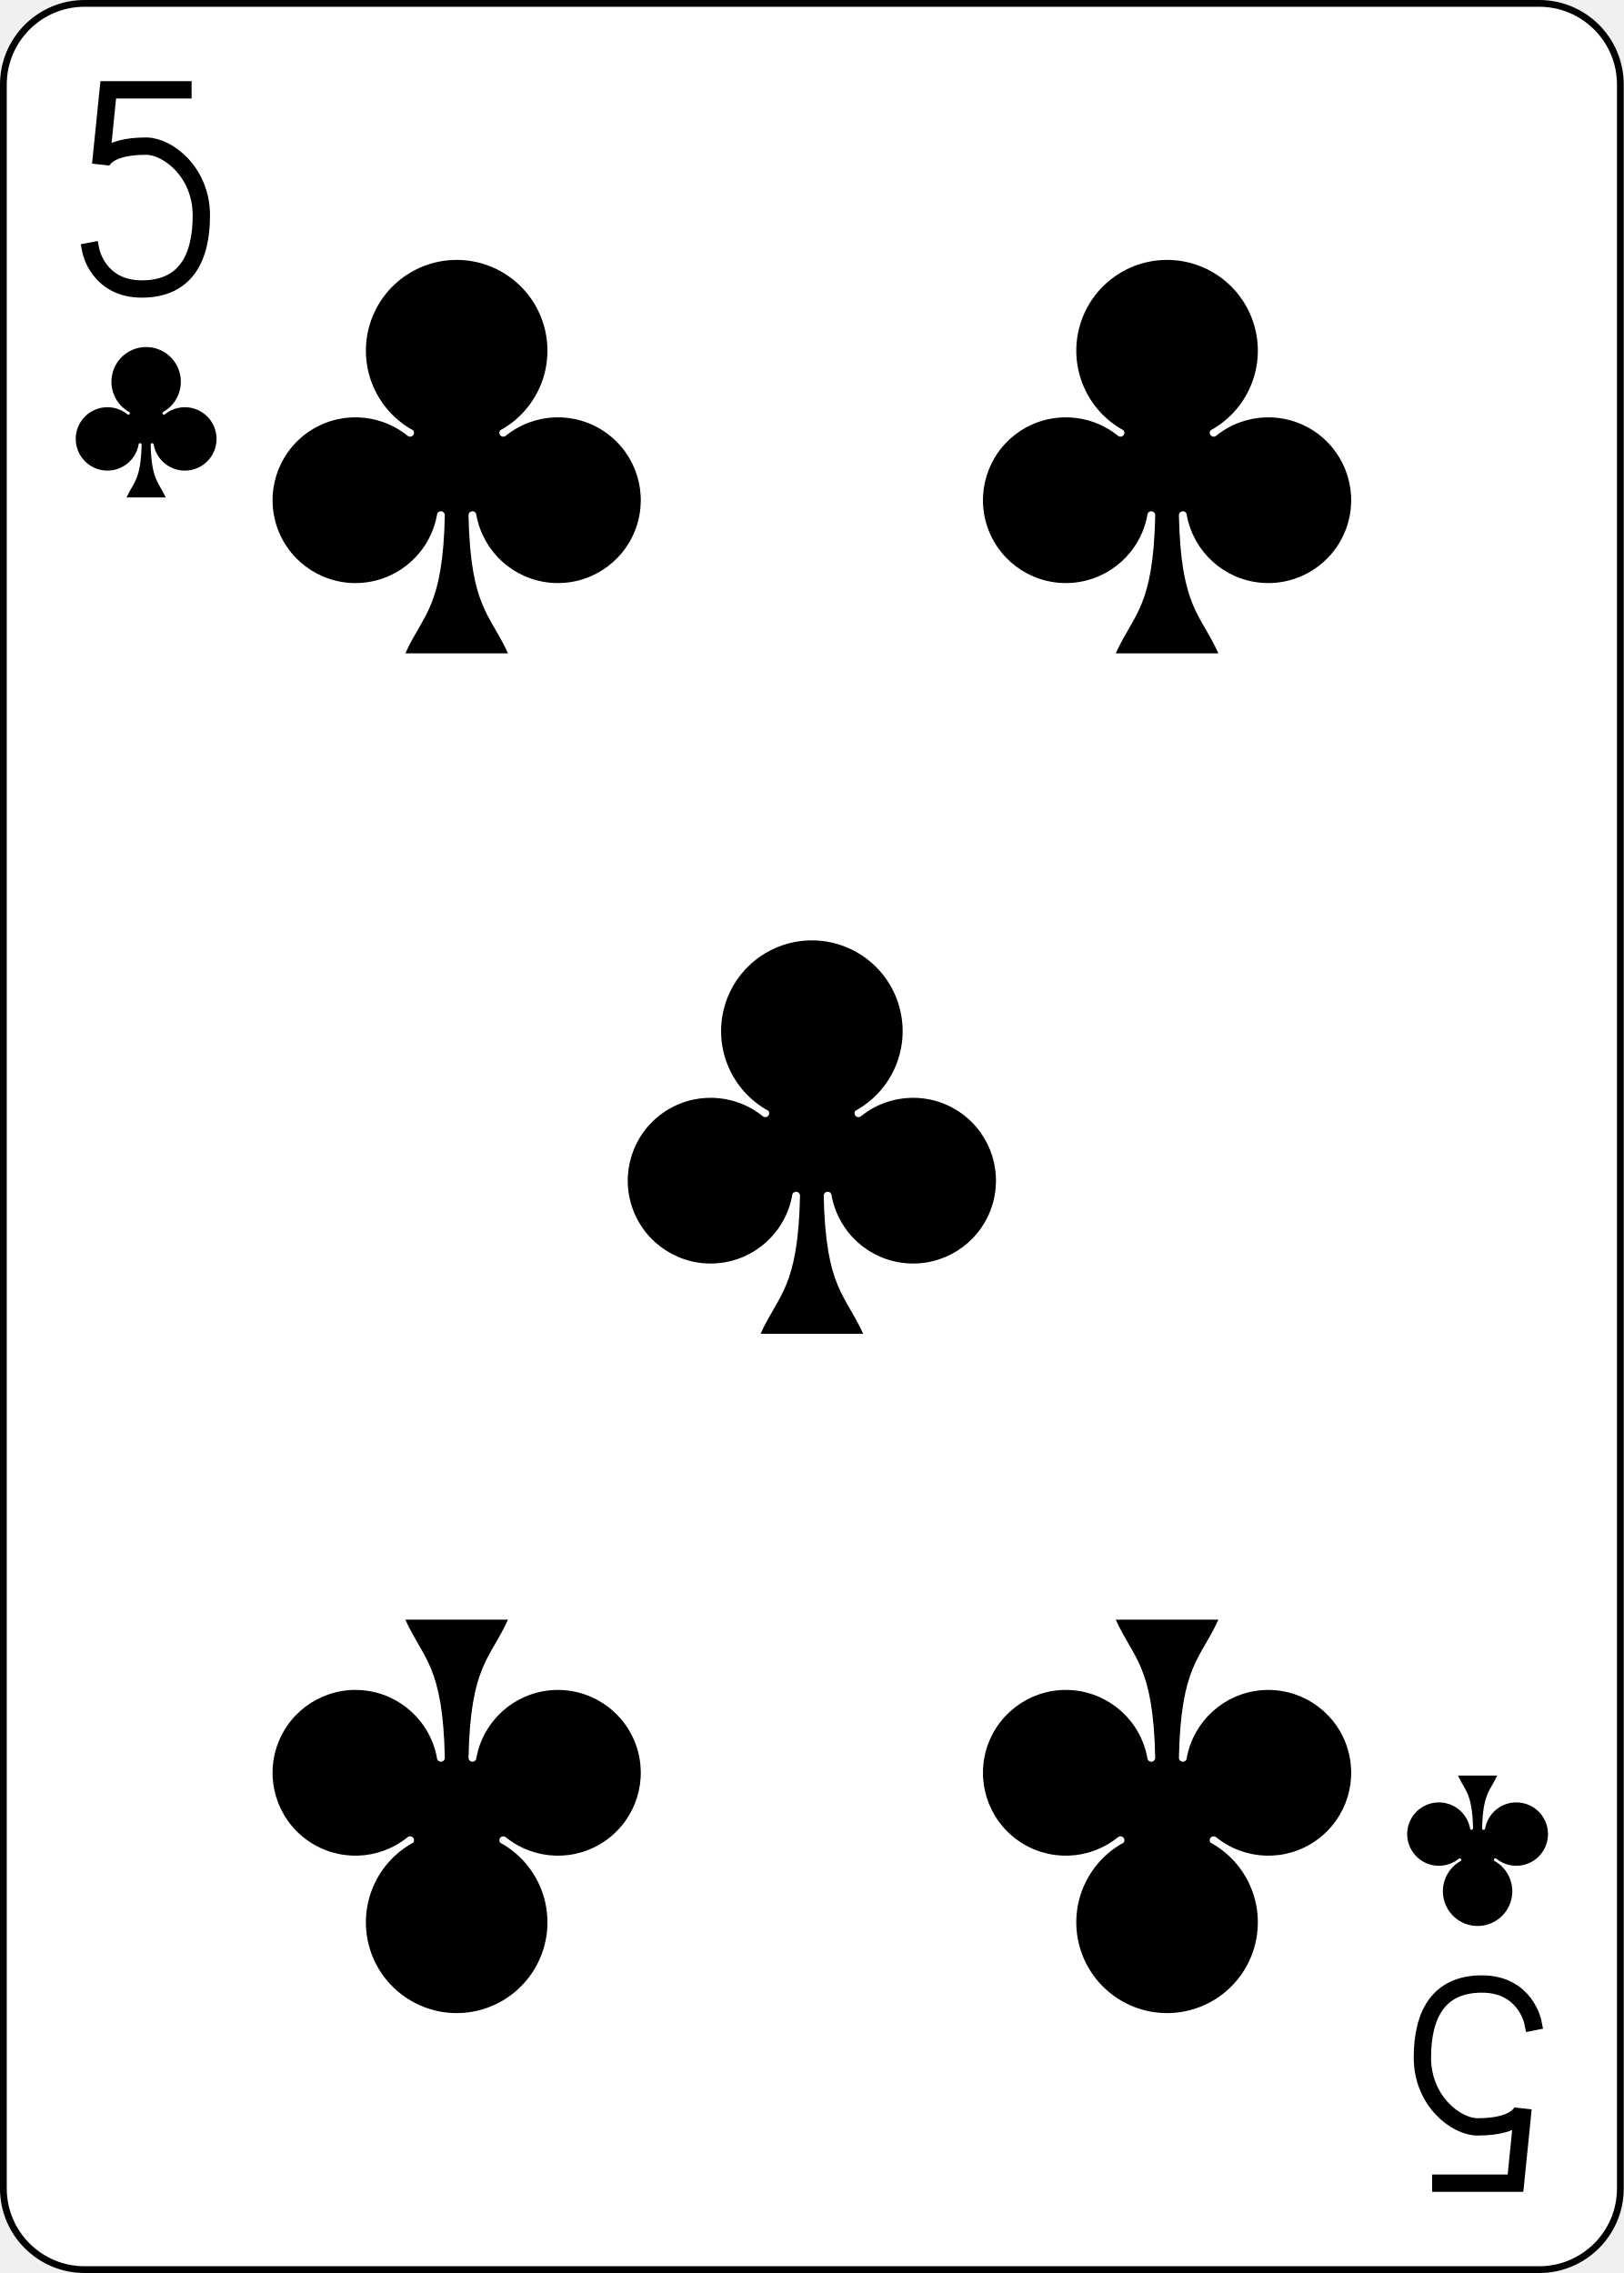
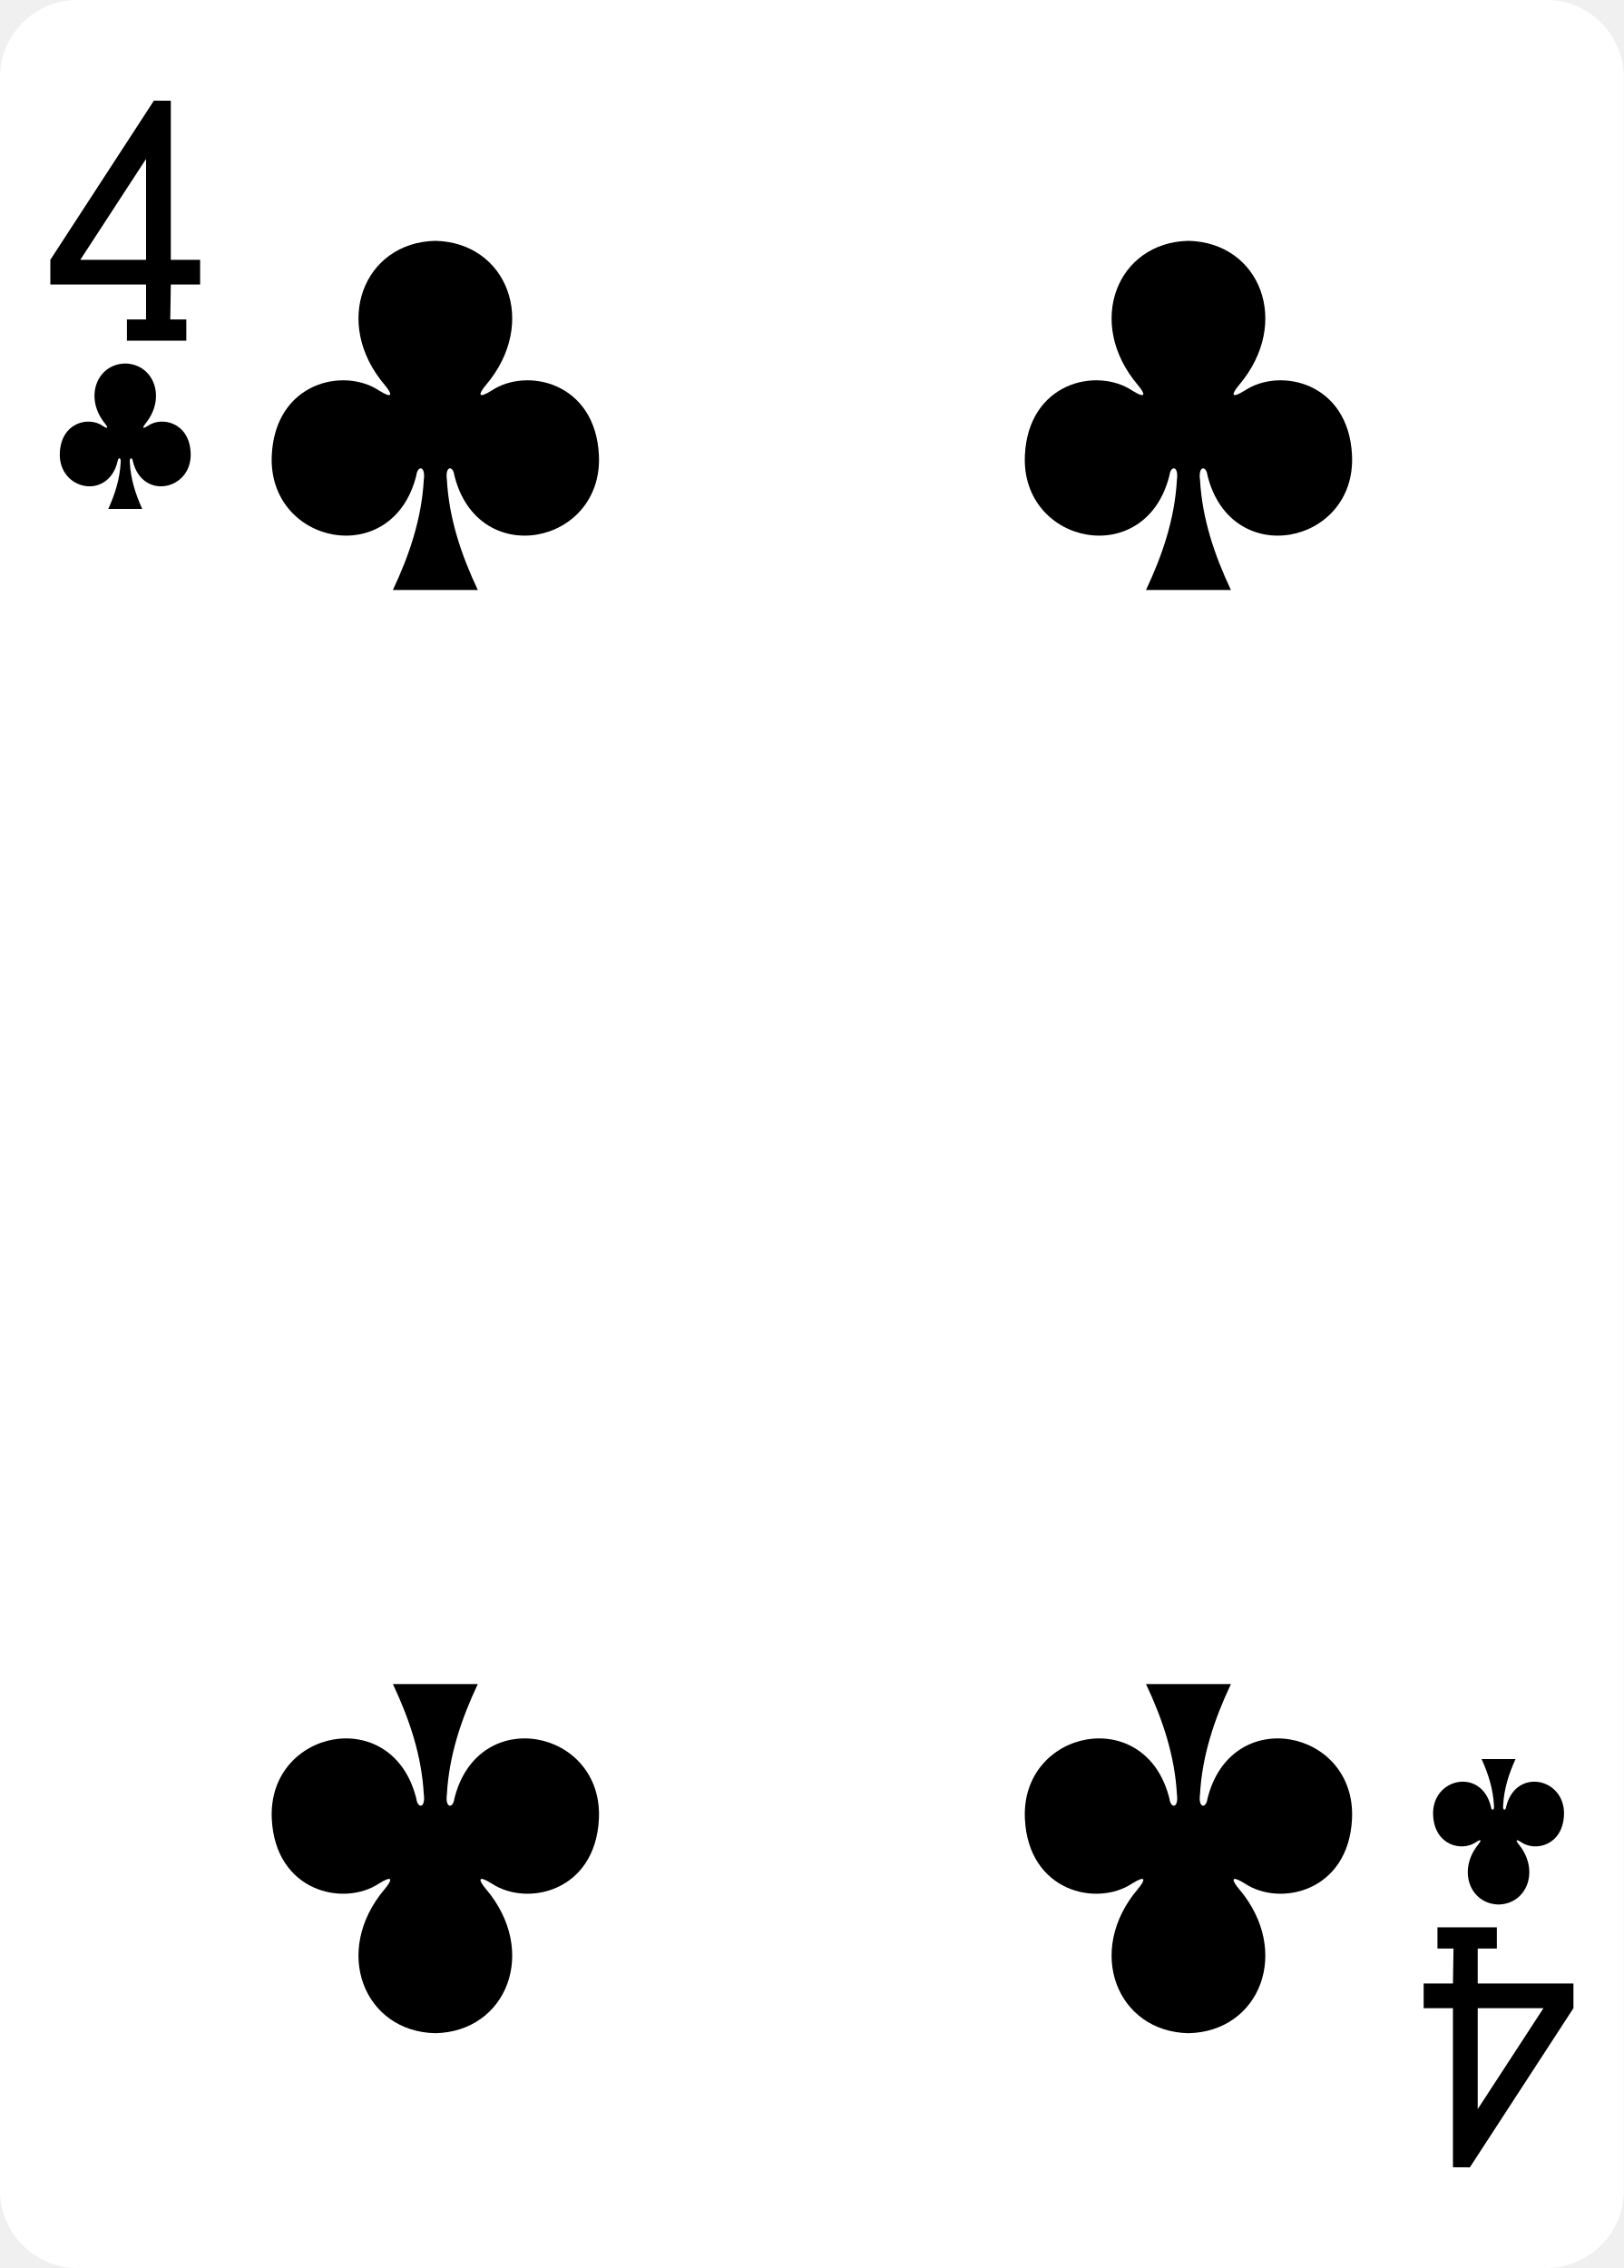
- <svg xmlns="http://www.w3.org/2000/svg" xmlns:xlink="http://www.w3.org/1999/xlink" class="card" face="5C" height="3.5in" preserveAspectRatio="none" viewBox="-120 -168 240 336" width="2.5in">
-   <defs>
-     <symbol id="SC5" viewBox="-600 -600 1200 1200" preserveAspectRatio="xMinYMid">
-       <path d="M30 150C35 385 85 400 130 500L-130 500C-85 400 -35 385 -30 150A10 10 0 0 0 -50 150A210 210 0 1 1 -124 -51A10 10 0 0 0 -110 -65A230 230 0 1 1 110 -65A10 10 0 0 0 124 -51A210 210 0 1 1 50 150A10 10 0 0 0 30 150Z" fill="black" />
-     </symbol>
-     <symbol id="VC5" viewBox="-500 -500 1000 1000" preserveAspectRatio="xMinYMid">
-       <path d="M170 -460L-175 -460L-210 -115C-210 -115 -200 -200 0 -200C100 -200 255 -80 255 120C255 320 180 460 -20 460C-220 460 -255 285 -255 285" stroke="black" stroke-width="80" stroke-linecap="square" stroke-miterlimit="1.5" fill="none" />
-     </symbol>
-   </defs>
-   <rect width="239" height="335" x="-119.5" y="-167.5" rx="12" ry="12" fill="white" stroke="black" />
-   <use xlink:href="#VC5" height="32" width="32" x="-114.4" y="-156" />
-   <use xlink:href="#SC5" height="26.769" width="26.769" x="-111.784" y="-119" />
-   <use xlink:href="#SC5" height="70" width="70" x="-87.501" y="-135.588" />
-   <use xlink:href="#SC5" height="70" width="70" x="17.501" y="-135.588" />
-   <use xlink:href="#SC5" height="70" width="70" x="-35" y="-35" />
-   <g transform="rotate(180)">
-     <use xlink:href="#VC5" height="32" width="32" x="-114.4" y="-156" />
-     <use xlink:href="#SC5" height="26.769" width="26.769" x="-111.784" y="-119" />
-     <use xlink:href="#SC5" height="70" width="70" x="-87.501" y="-135.588" />
-     <use xlink:href="#SC5" height="70" width="70" x="17.501" y="-135.588" />
+ <svg xmlns="http://www.w3.org/2000/svg" width="63mm" height="88mm" viewBox="0 0 238.111 332.599" version="1.1" id="svg8">
+   <defs id="defs2" />
+   <g id="layer1" transform="translate(552.2753,-2.846674)">
+     <g transform="matrix(1.07145,0,0,1.07009,-1898.24,1167.5)" id="CLUB-4">
+       <rect y="-1088.37" x="1256.209" height="310.814" width="222.232" id="rect6355-6-85-3-72-9" style="display:inline;fill:#ffffff;fill-opacity:1;stroke:none;stroke-width:0.997;stroke-miterlimit:4;stroke-dasharray:none;stroke-opacity:1" rx="10.63" ry="10.63" />
+       <path d="m 1418.856,-1055.365 c -9.774,0.212 -14.157,11.217 -6.918,19.763 1.05,1.247 1.158,1.962 -0.764,0.765 -4.874,-3.259 -14.219,-1.117 -14.698,8.847 -0.591,12.277 16.563,15.814 19.784,2.76 0.17,-1.377 1.289,-1.346 1.02,0.609 -0.294,5.306 -1.951,10.266 -4.229,15.102 3.839,0 8.13,0 11.62,0 -2.278,-4.837 -3.935,-9.796 -4.229,-15.102 -0.27,-1.955 0.85,-1.986 1.02,-0.609 3.221,13.055 20.375,9.517 19.784,-2.76 -0.478,-9.964 -9.824,-12.107 -14.698,-8.847 -1.923,1.197 -1.815,0.482 -0.765,-0.765 7.239,-8.546 2.856,-19.551 -6.918,-19.763 0,-10e-5 0,0 -0.01,0 z" id="path147-0-8-1-6-13-2-06-7" style="display:inline;opacity:1" />
+       <path d="m 1315.785,-1055.365 c -9.774,0.212 -14.157,11.217 -6.918,19.763 1.05,1.247 1.158,1.962 -0.764,0.765 -4.874,-3.259 -14.219,-1.117 -14.698,8.847 -0.591,12.277 16.563,15.814 19.784,2.76 0.17,-1.377 1.289,-1.346 1.02,0.609 -0.294,5.306 -1.951,10.266 -4.229,15.102 3.839,0 8.13,0 11.62,0 -2.278,-4.837 -3.935,-9.796 -4.229,-15.102 -0.27,-1.955 0.85,-1.986 1.02,-0.609 3.221,13.055 20.375,9.517 19.784,-2.76 -0.478,-9.964 -9.824,-12.107 -14.698,-8.847 -1.923,1.197 -1.815,0.482 -0.765,-0.765 7.239,-8.546 2.856,-19.551 -6.918,-19.763 0,-10e-5 0,0 -0.01,0 z" id="path147-0-8-1-6-75-2-83-35-3" style="display:inline;opacity:1" />
+       <path d="m 1418.856,-809.732 c -9.774,-0.212 -14.157,-11.217 -6.918,-19.763 1.05,-1.247 1.158,-1.962 -0.764,-0.765 -4.874,3.259 -14.219,1.117 -14.698,-8.847 -0.591,-12.277 16.563,-15.814 19.784,-2.76 0.17,1.377 1.289,1.346 1.02,-0.609 -0.294,-5.306 -1.951,-10.266 -4.229,-15.103 3.839,0 8.13,0 11.62,0 -2.278,4.836 -3.935,9.796 -4.229,15.103 -0.27,1.955 0.85,1.987 1.02,0.609 3.221,-13.055 20.375,-9.517 19.784,2.76 -0.478,9.964 -9.824,12.106 -14.698,8.847 -1.923,-1.197 -1.815,-0.482 -0.765,0.765 7.239,8.546 2.856,19.551 -6.918,19.763 0,6e-5 0,-5e-5 -0.01,0 z" id="path147-0-8-1-6-7-5-5-7-77-6" style="display:inline;opacity:1" />
+       <path d="m 1315.785,-809.732 c -9.774,-0.212 -14.157,-11.217 -6.918,-19.763 1.05,-1.247 1.158,-1.962 -0.764,-0.765 -4.874,3.259 -14.219,1.117 -14.698,-8.847 -0.591,-12.277 16.563,-15.814 19.784,-2.76 0.17,1.377 1.289,1.346 1.02,-0.609 -0.294,-5.306 -1.951,-10.266 -4.229,-15.103 3.839,0 8.13,0 11.62,0 -2.278,4.836 -3.935,9.796 -4.229,15.103 -0.27,1.955 0.85,1.987 1.02,0.609 3.221,-13.055 20.375,-9.517 19.784,2.76 -0.478,9.964 -9.824,12.106 -14.698,8.847 -1.923,-1.197 -1.815,-0.482 -0.765,0.765 7.239,8.546 2.856,19.551 -6.918,19.763 0,6e-5 0,-5e-5 -0.01,0 z" id="path147-0-8-1-6-75-6-1-2-08-0" style="display:inline;opacity:1" />
+       <path d="m 1461.303,-827.369 c 3.91,-0.088 5.663,-4.674 2.767,-8.235 -0.42,-0.519 -0.463,-0.817 0.306,-0.319 1.95,1.358 5.688,0.465 5.879,-3.686 0.236,-5.115 -6.625,-6.589 -7.914,-1.15 -0.068,0.574 -0.516,0.561 -0.408,-0.254 0.117,-2.211 0.78,-4.278 1.691,-6.293 -1.549,0 -3.099,0 -4.648,0 0.911,2.015 1.574,4.082 1.691,6.293 0.108,0.815 -0.34,0.828 -0.408,0.254 -1.288,-5.439 -8.15,-3.966 -7.914,1.15 0.192,4.152 3.93,5.044 5.879,3.686 0.769,-0.499 0.726,-0.201 0.306,0.319 -2.896,3.561 -1.142,8.146 2.767,8.235 10e-4,2e-5 0,-2e-5 0,0 z" id="path147-6-9-8-7-0-5-6-17-9" style="display:inline;opacity:1" />
+       <path d="m 1273.348,-1038.556 c -3.91,0.088 -5.663,4.674 -2.767,8.235 0.42,0.519 0.463,0.817 -0.306,0.319 -1.95,-1.358 -5.688,-0.465 -5.879,3.686 -0.236,5.115 6.625,6.589 7.913,1.15 0.068,-0.574 0.516,-0.561 0.408,0.254 -0.117,2.211 -0.78,4.277 -1.691,6.293 1.549,0 3.099,0 4.648,0 -0.911,-2.015 -1.574,-4.082 -1.691,-6.293 -0.108,-0.815 0.34,-0.828 0.408,-0.254 1.288,5.439 8.15,3.966 7.913,-1.15 -0.191,-4.152 -3.93,-5.044 -5.879,-3.686 -0.769,0.499 -0.726,0.201 -0.306,-0.319 2.896,-3.561 1.142,-8.146 -2.767,-8.235 -10e-4,0 0,0 0,0 z" id="path147-6-9-8-7-4-5-62-79-3" style="display:inline;opacity:1" />
+       <path d="m 1273.578,-1041.686 v -2.905 h 2.619 v -4.793 h -13.099 v -3.382 l 14.174,-21.811 2.315,0.012 v 21.799 h 4.01 v 3.382 h -4.01 l -0.076,4.793 h 2.195 v 2.909 h -8.129 z m 2.619,-24.905 -8.999,13.827 h 8.999 z m 0,0" id="path19-0-7-3" style="opacity:1" />
+       <path d="m 1461.069,-824.24 v 2.905 h -2.619 v 4.793 h 13.099 v 3.382 l -14.174,21.811 -2.316,-0.012 v -21.799 h -4.01 v -3.382 h 4.01 l 0.076,-4.793 h -2.195 v -2.909 h 8.129 z m -2.619,24.905 8.999,-13.827 h -8.999 z m 0,0" id="path19-4-4-9-1" style="opacity:1" />
+     </g>
  </g>
</svg>
